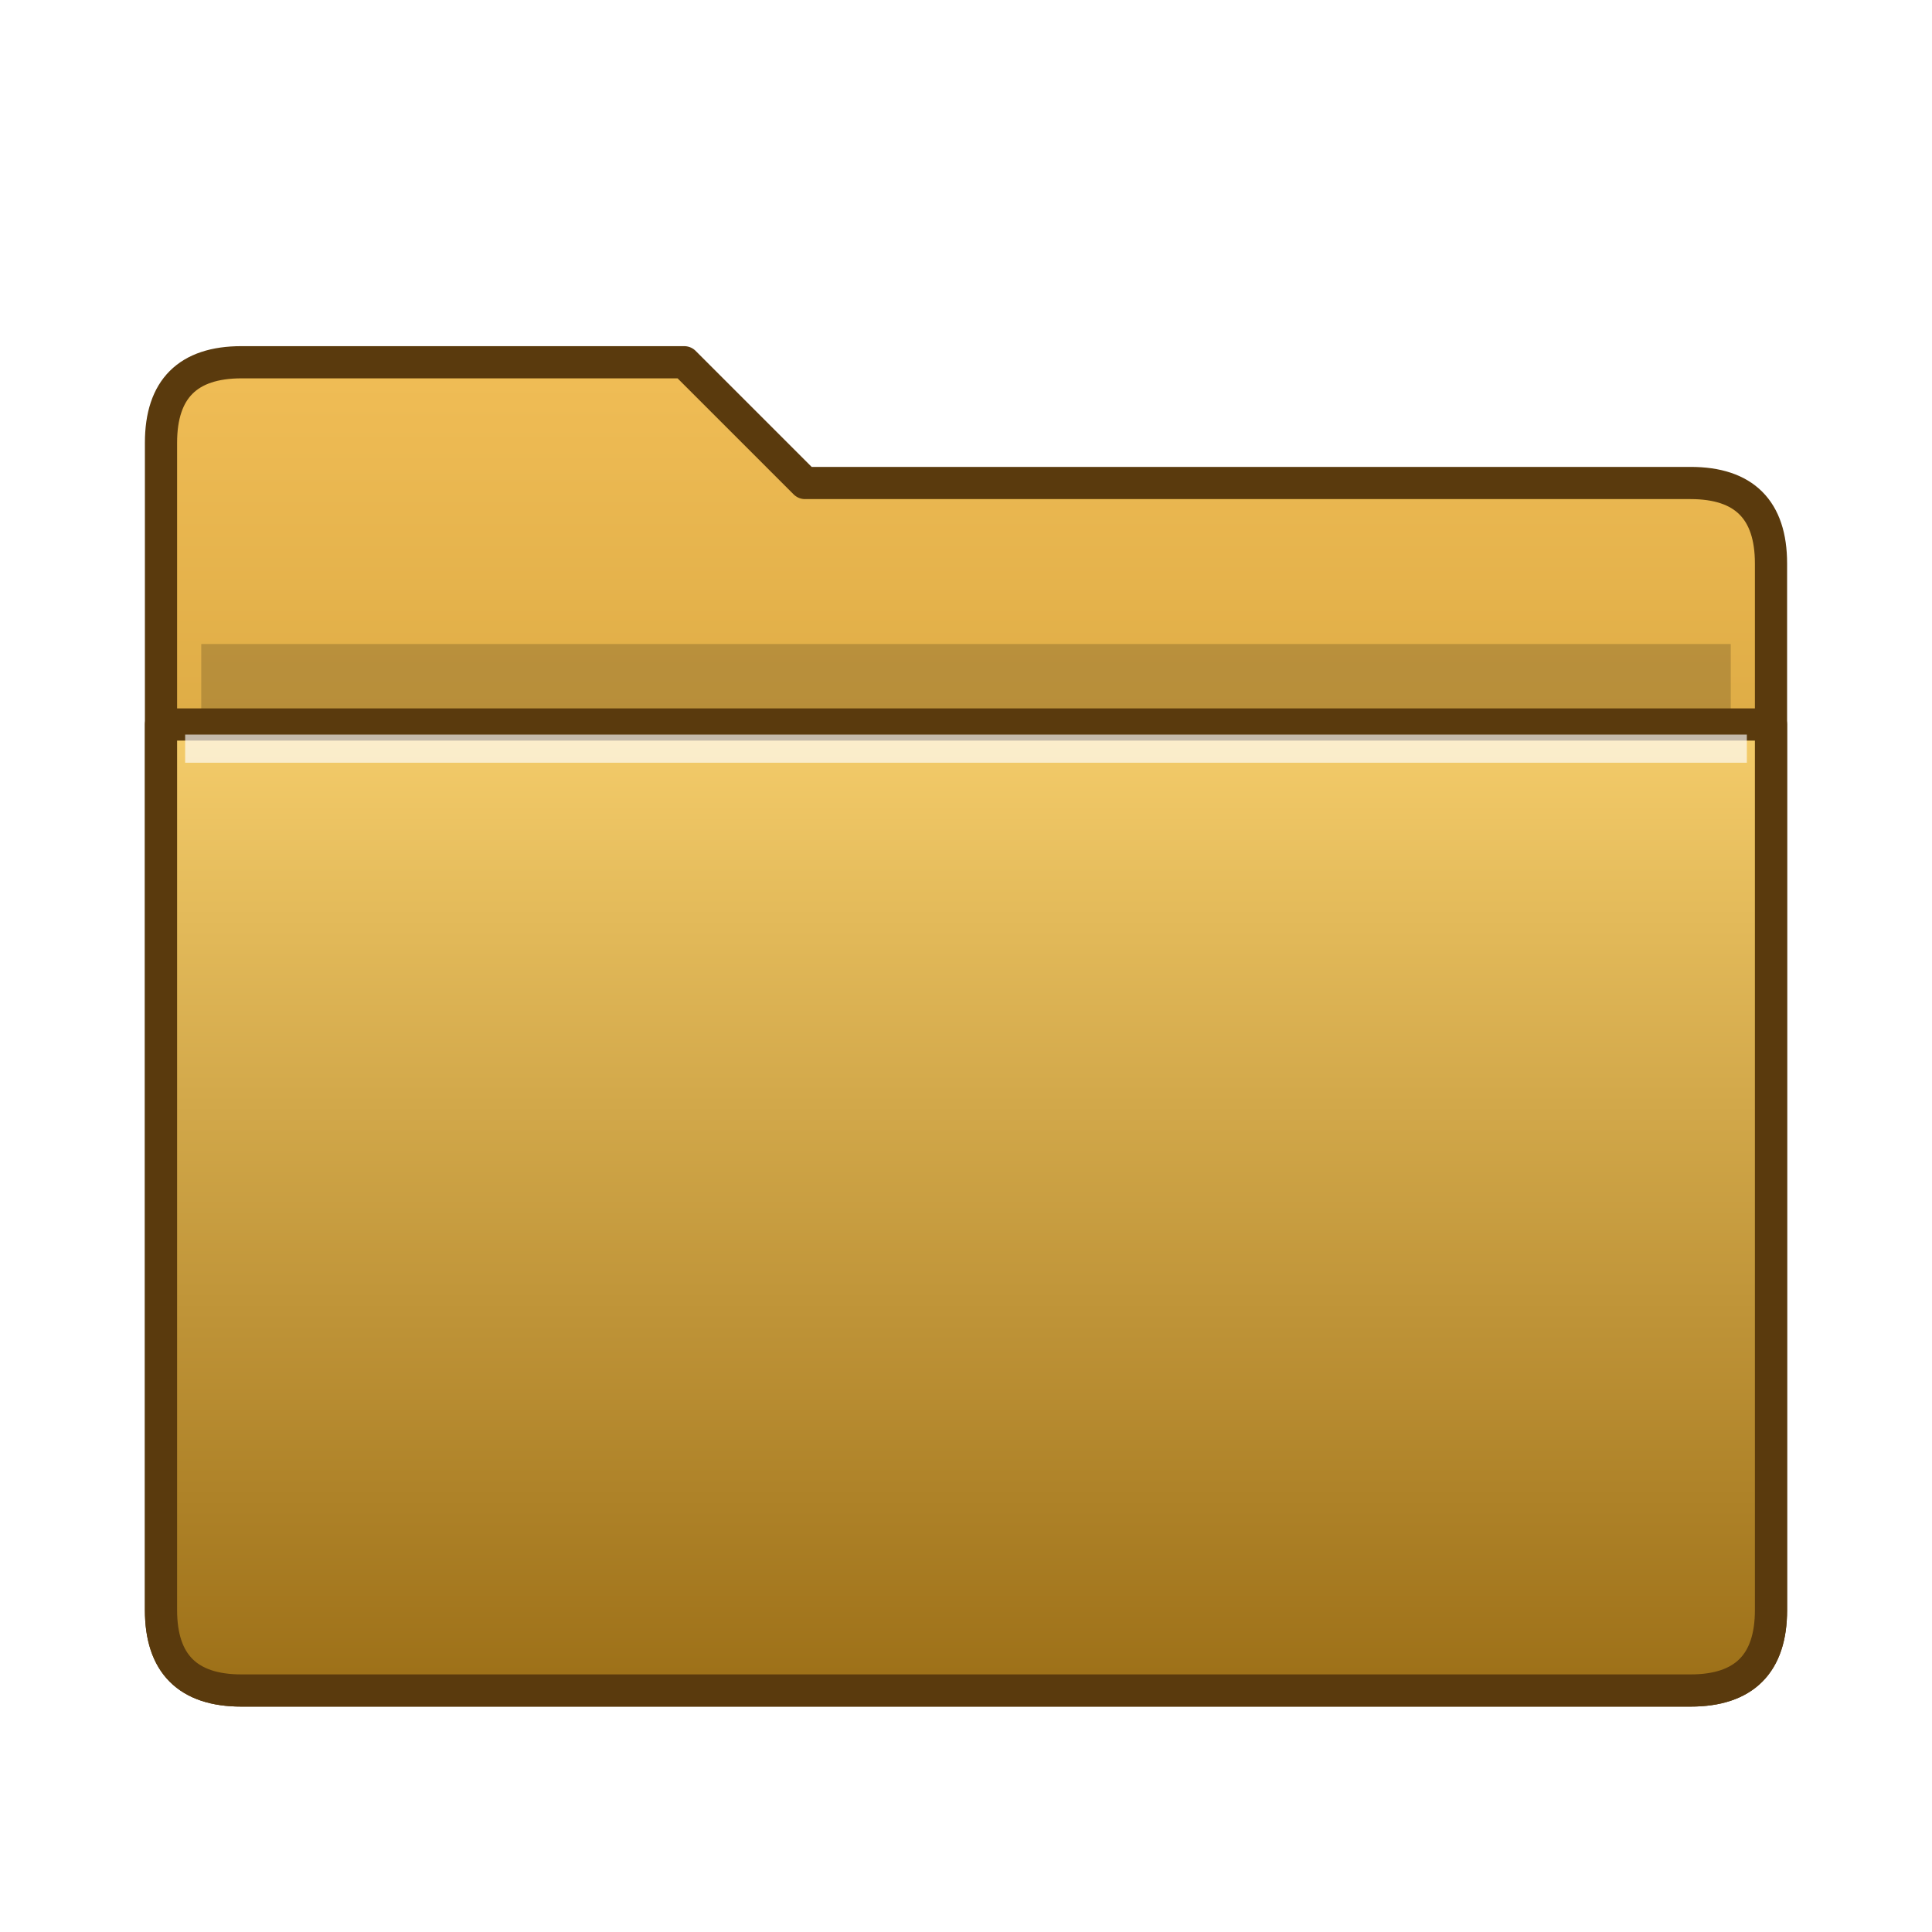
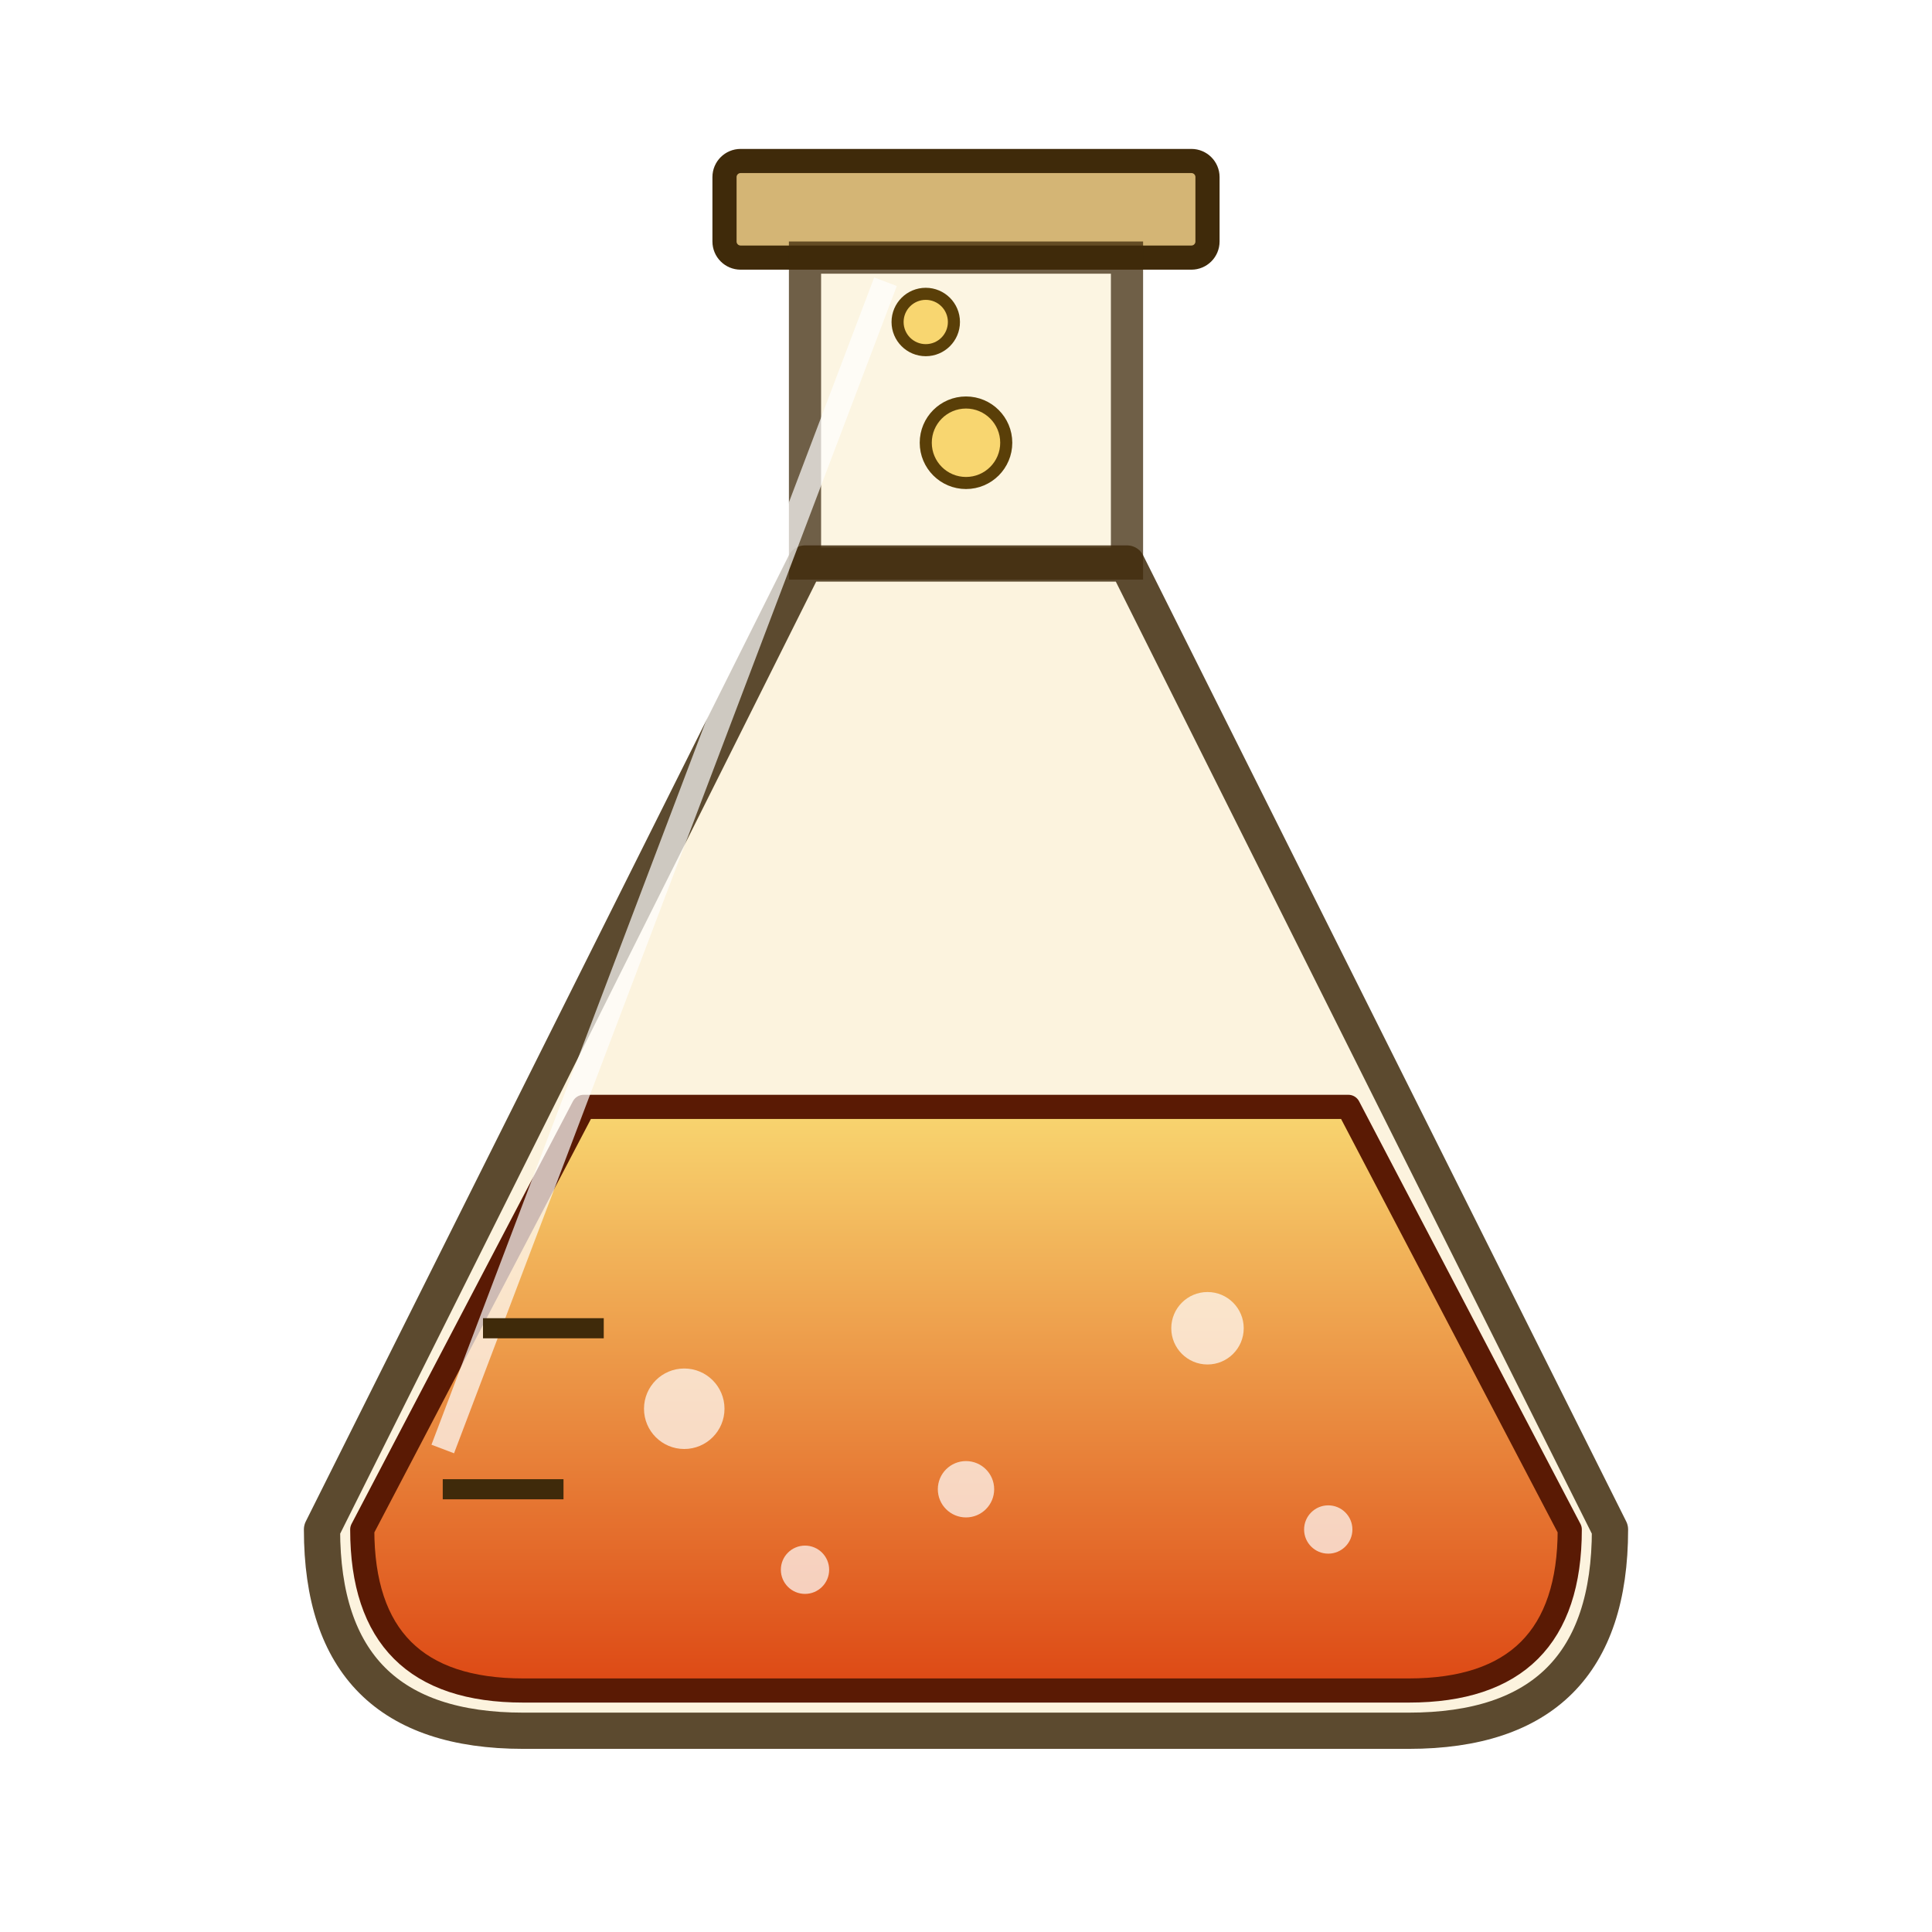
<svg viewBox="0 0 48 48" width="100%" height="100%">
  <defs>
-     <linearGradient id="ic-proj-back" x1="0" y1="0" x2="0" y2="1">
-       <stop offset="0%" stop-color="#F0BD56" />
-       <stop offset="100%" stop-color="#B0801A" />
-     </linearGradient>
-     <linearGradient id="ic-proj-front" x1="0" y1="0" x2="0" y2="1">
-       <stop offset="0%" stop-color="#F5CD6B" />
-       <stop offset="100%" stop-color="#9C6F17" />
+     <linearGradient id="ai-lab-liq" x1="0" y1="0" x2="0" y2="1">
+       <stop offset="0%" stop-color="#F8D670" />
+       <stop offset="100%" stop-color="#DD4814" />
    </linearGradient>
  </defs>
-   <path d="M4 11 Q4 9 6 9 H17 L20 12 H42 Q44 12 44 14 V40 Q44 42 42 42 H6 Q4 42 4 40 Z" fill="url(#ic-proj-back)" stroke="#5A3A0D" stroke-width=".8" stroke-linejoin="round" />
-   <path d="M5 16 H43 V18 H5 Z" fill="rgba(0,0,0,.18)" />
-   <path d="M4 18 H44 V40 Q44 42 42 42 H6 Q4 42 4 40 Z" fill="url(#ic-proj-front)" stroke="#5A3A0D" stroke-width=".8" stroke-linejoin="round" />
-   <line x1="4.6" y1="18.6" x2="43.4" y2="18.6" stroke="rgba(255,255,255,.65)" stroke-width=".7" />
+   <rect x="18" y="4" width="12" height="2.4" rx=".4" fill="#D4B575" stroke="#3F2A0A" stroke-width=".6" />
+   <path d="M20 6.4 H28 V14 H20 Z" fill="#FBF1D8" stroke="#3F2A0A" stroke-width=".8" opacity=".75" />
+   <path d="M20 14 L8 38 Q8 43 13 43 H35 Q40 43 40 38 L28 14 Z" fill="#FBF1D8" stroke="#3F2A0A" stroke-width=".9" opacity=".85" stroke-linejoin="round" />
+   <path d="M14.5 27.5 L9 38 Q9 42 13 42 H35 Q39 42 39 38 L33.5 27.5 Z" fill="url(#ai-lab-liq)" stroke="#5A1A04" stroke-width=".6" stroke-linejoin="round" />
+   <g fill="rgba(255,255,255,.7)">
+     <circle cx="17" cy="35" r="1" />
+     <circle cx="24" cy="37" r=".7" />
+     <circle cx="30" cy="33" r=".9" />
+     <circle cx="20" cy="39" r=".6" />
+     <circle cx="33" cy="38" r=".6" />
+   </g>
+   <circle cx="24" cy="11" r="1" fill="#F8D670" stroke="#5A3F08" stroke-width=".3" />
+   <circle cx="23" cy="8" r=".7" fill="#F8D670" stroke="#5A3F08" stroke-width=".3" />
+   <path d="M22 7 L11 36" stroke="rgba(255,255,255,.7)" stroke-width=".6" fill="none" />
+   <line x1="12" y1="33" x2="15" y2="33" stroke="#3F2A0A" stroke-width=".5" />
+   <line x1="11" y1="37" x2="14" y2="37" stroke="#3F2A0A" stroke-width=".5" />
</svg>
